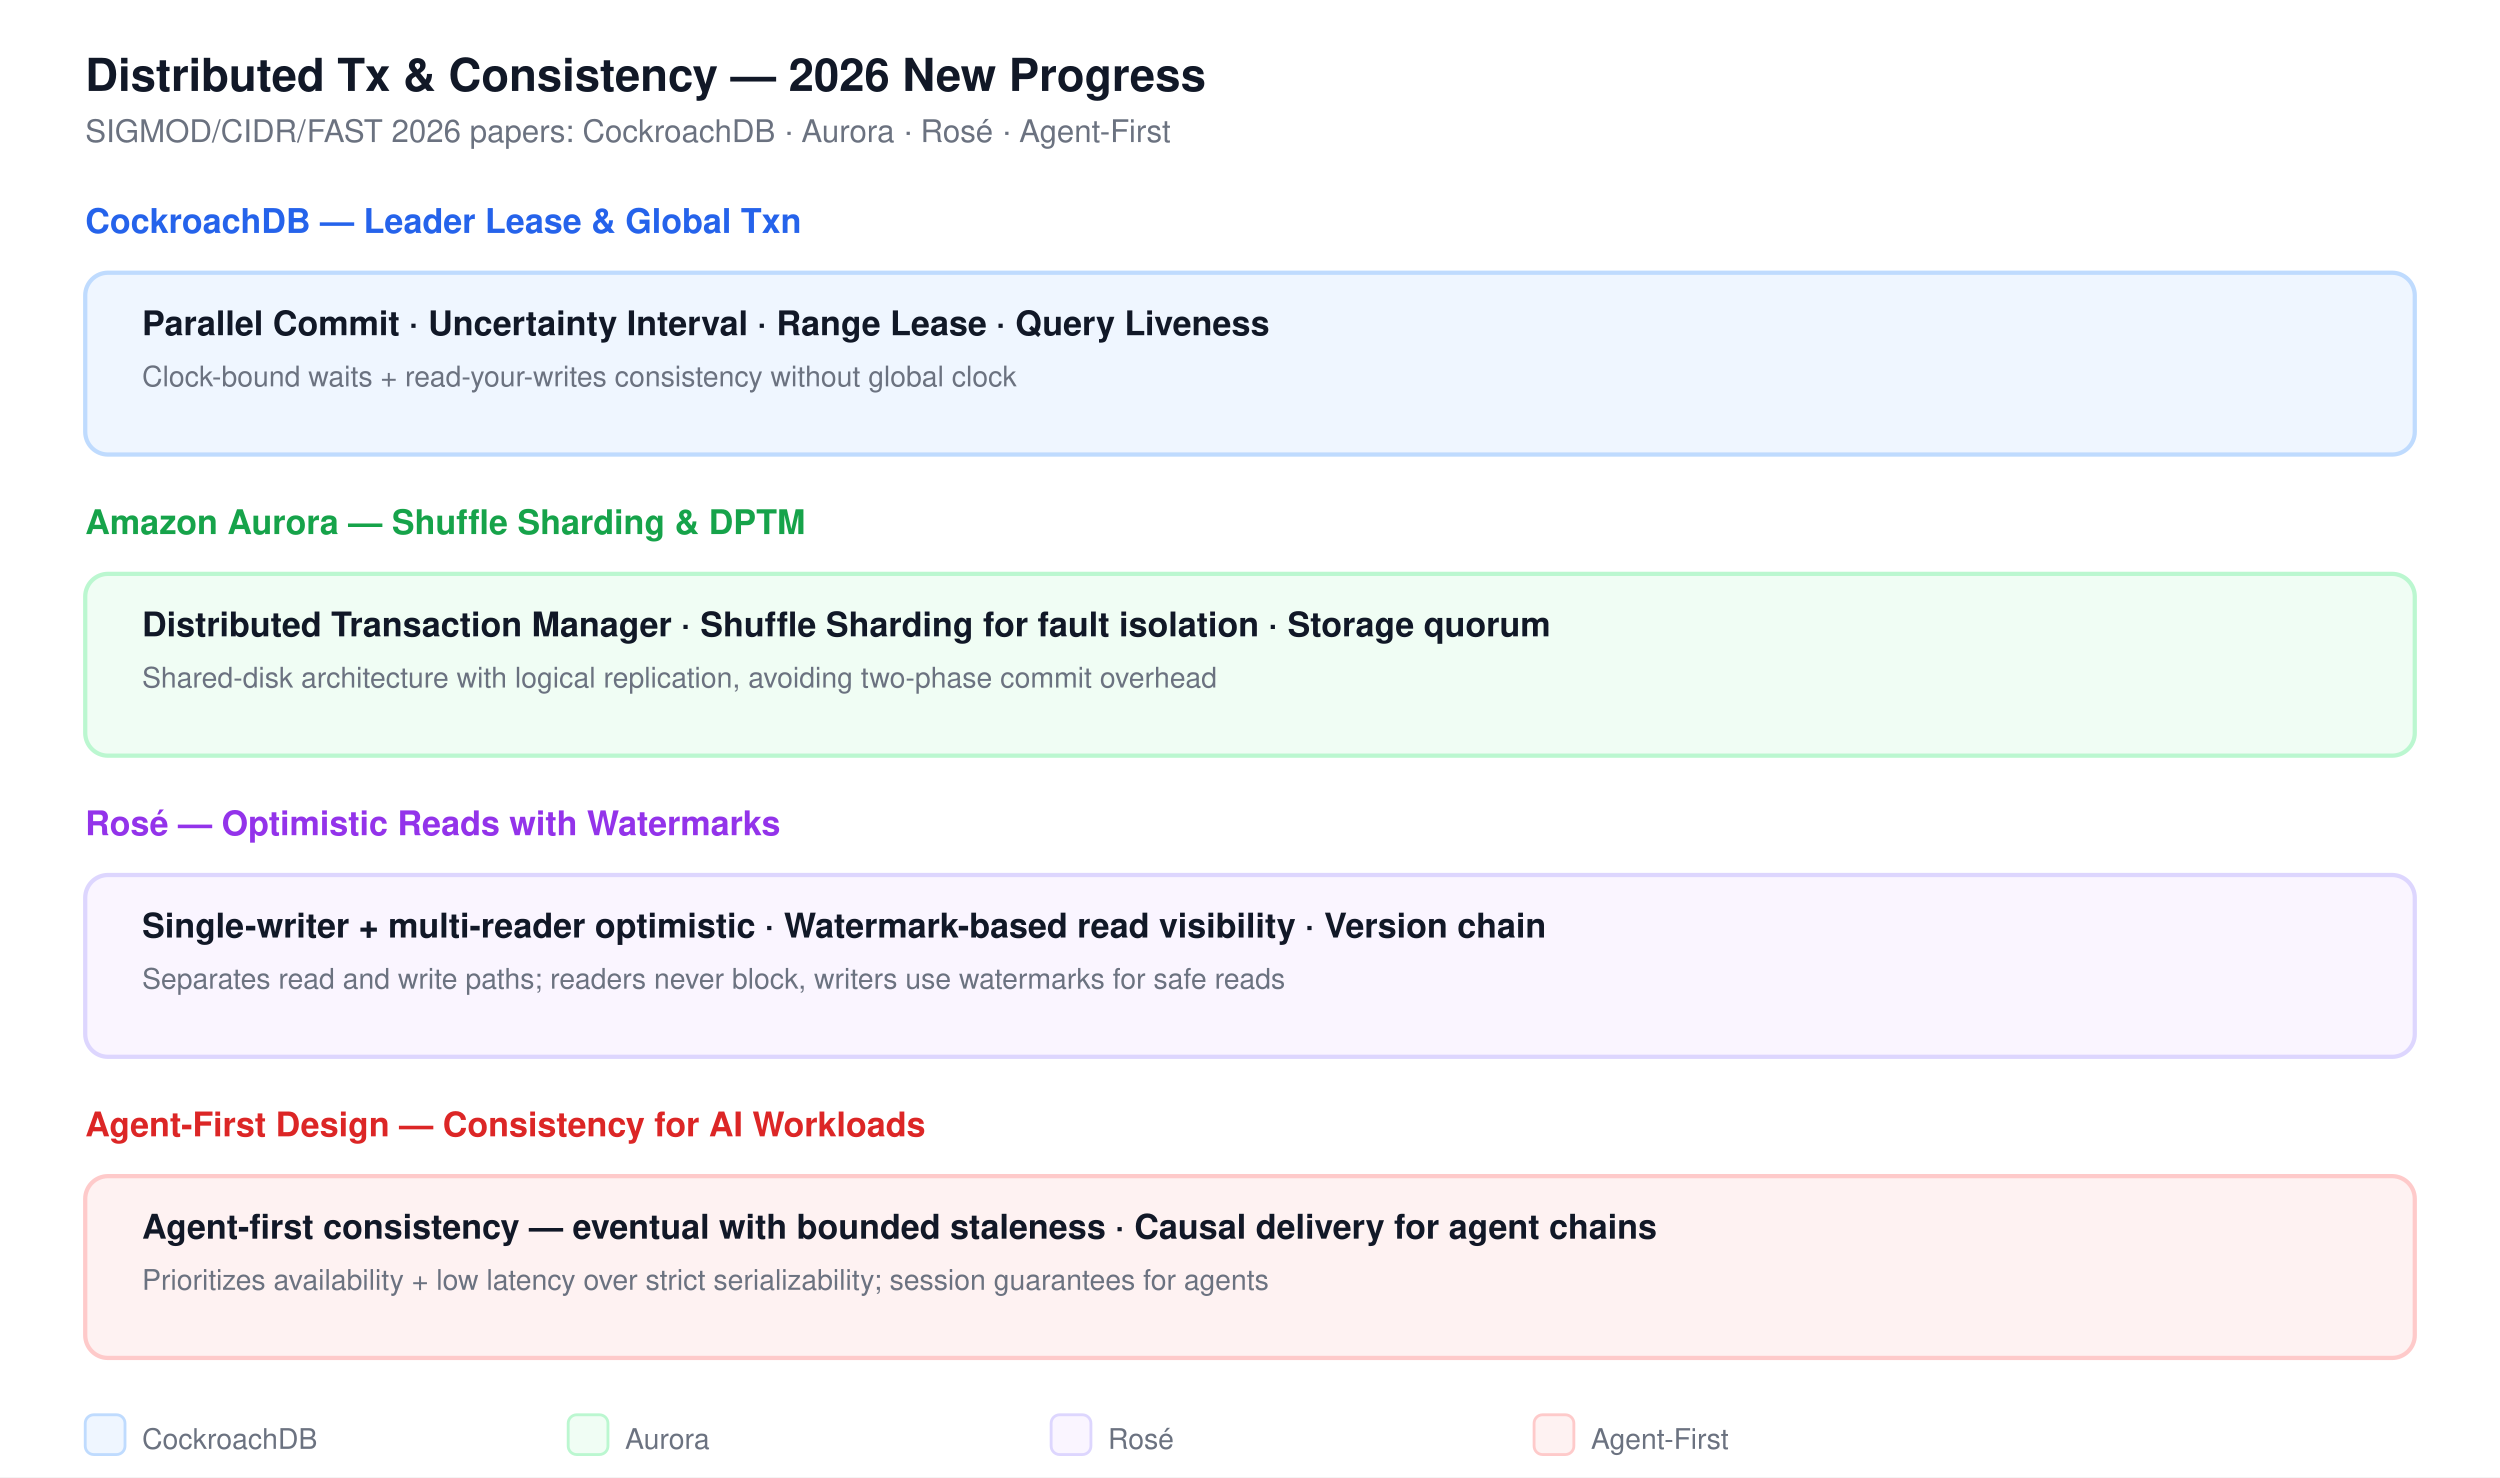
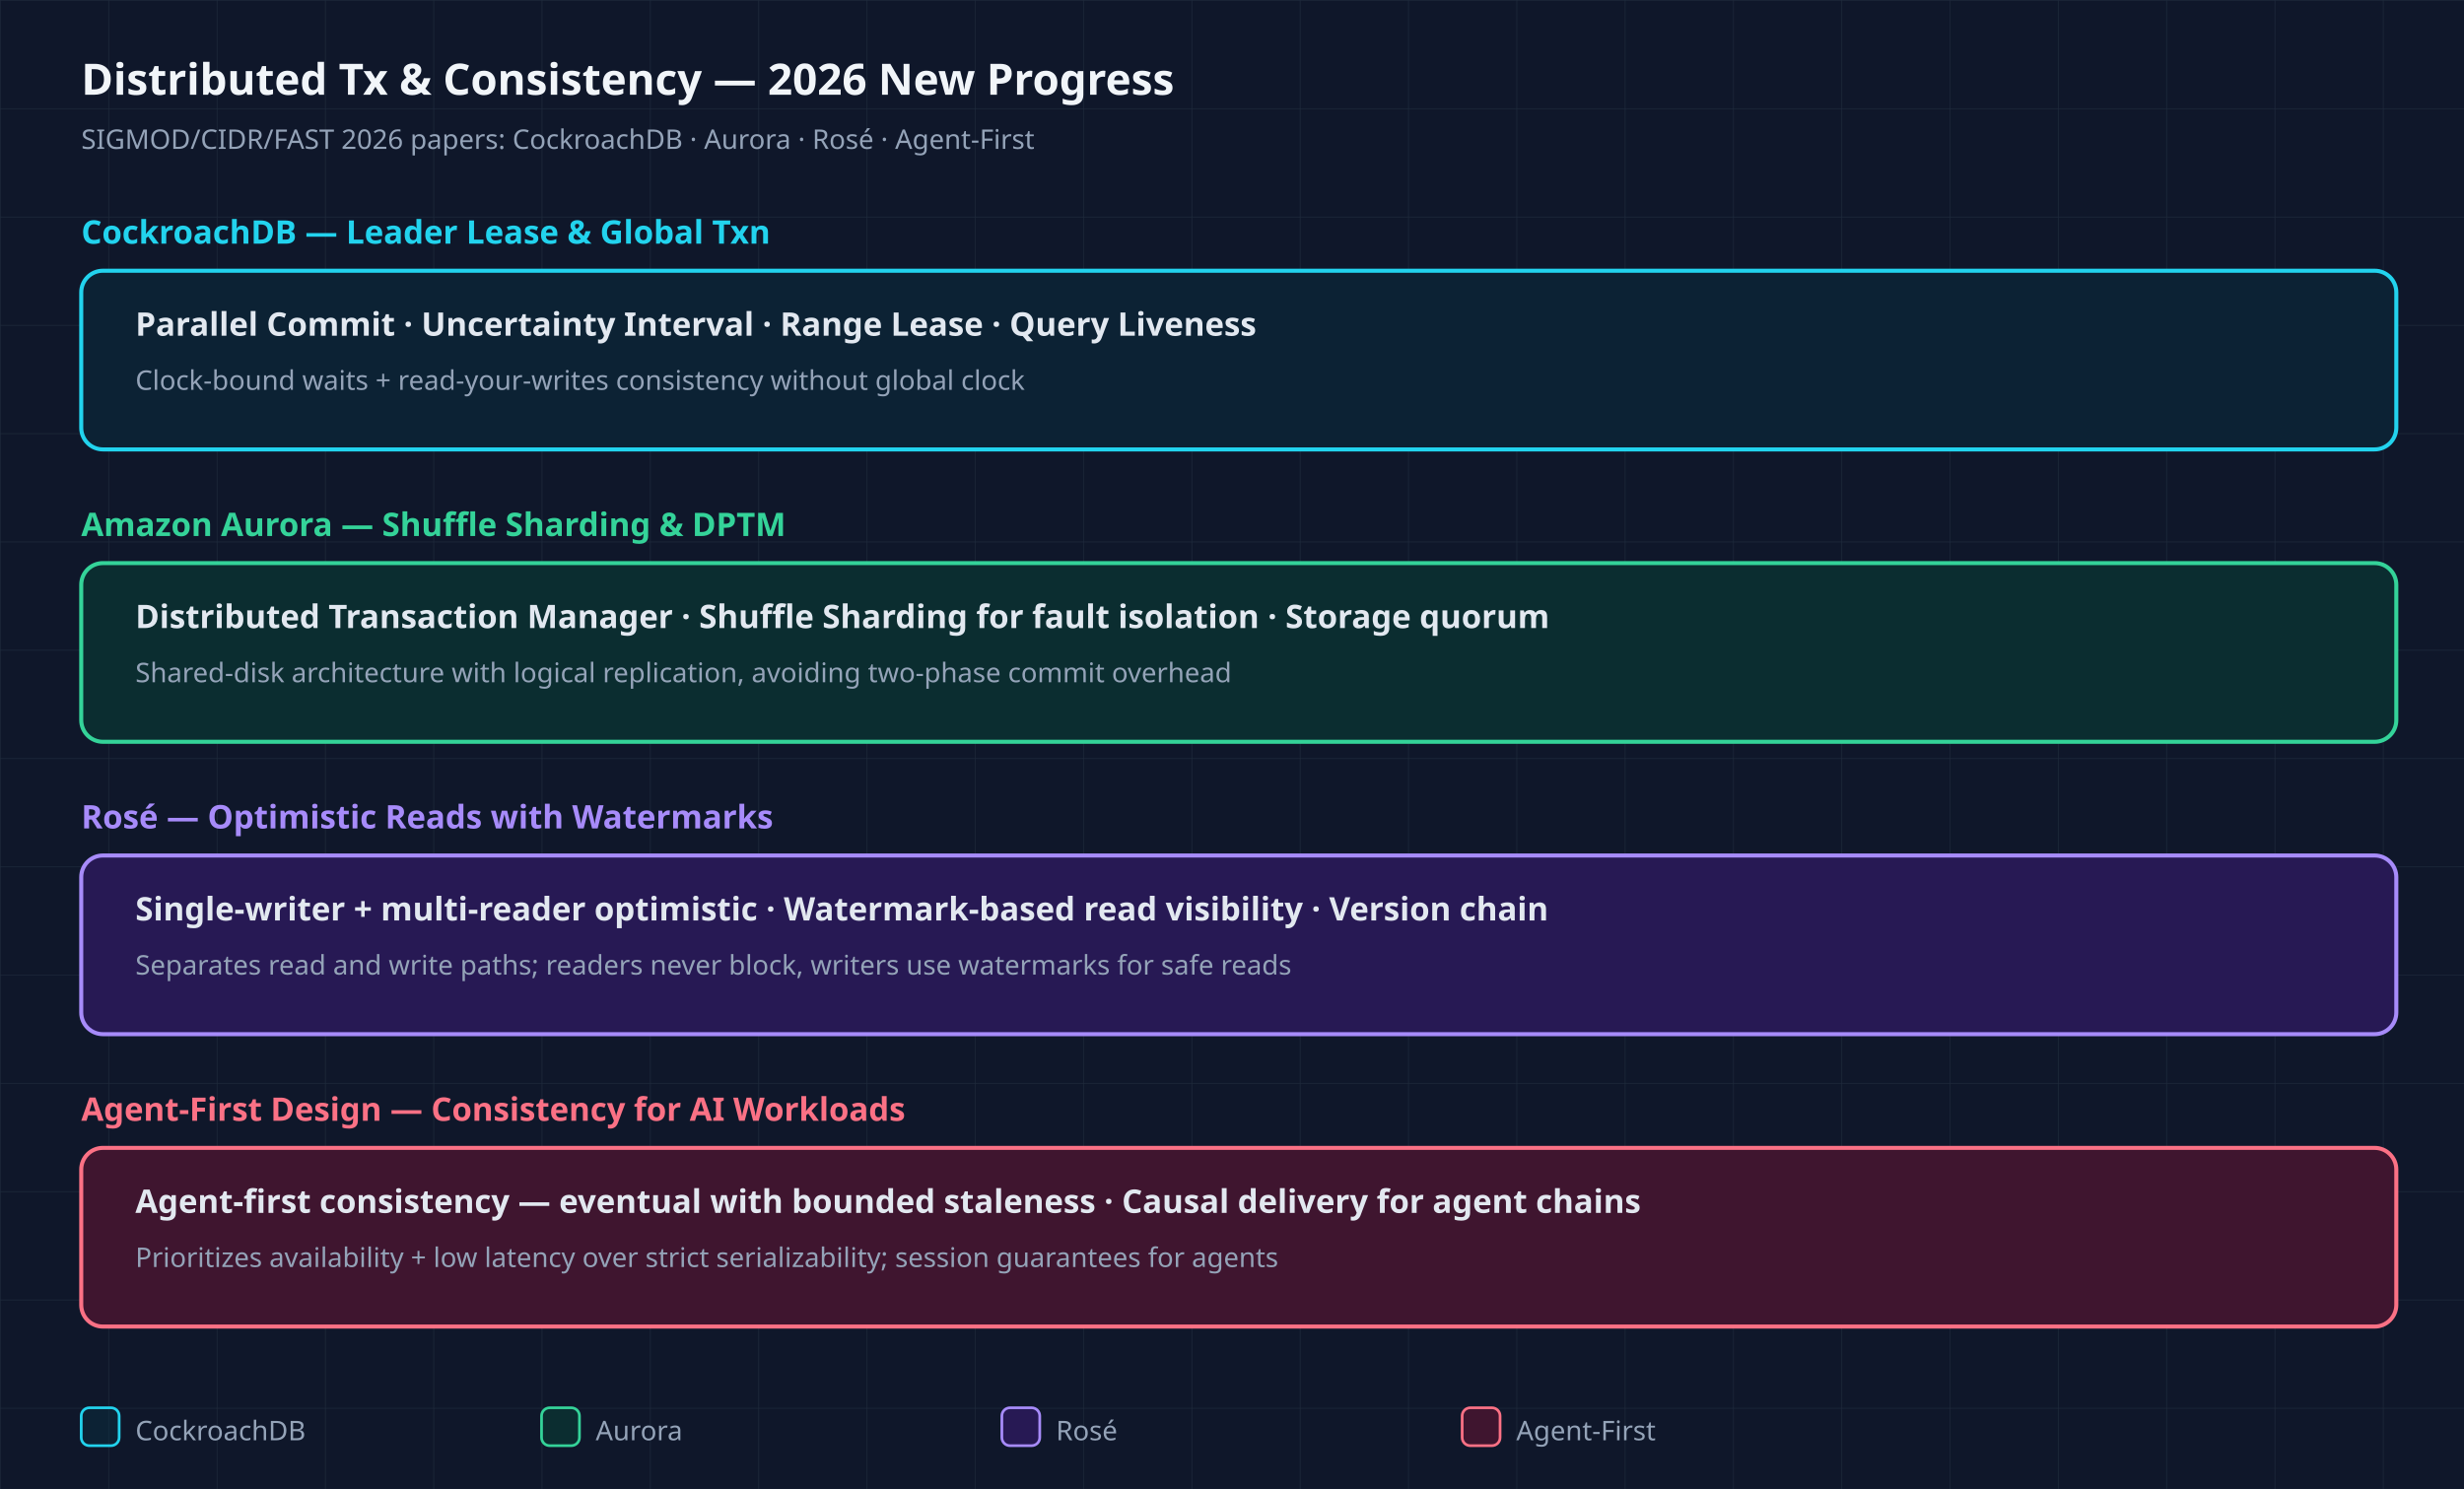
- <svg xmlns="http://www.w3.org/2000/svg" viewBox="0 0 880 520" width="880" height="520">
-   <style>
-     text { font-family: 'Helvetica Neue', Helvetica, Arial, 'PingFang SC', 'Microsoft YaHei', 'Microsoft JhengHei', 'SimHei', sans-serif; }
-   </style>
+ <svg xmlns="http://www.w3.org/2000/svg" viewBox="0 0 910 550">
  <defs>
-     <marker id="arrow-blue" markerWidth="10" markerHeight="7" refX="9" refY="3.5" orient="auto">
-       <polygon points="0 0, 10 3.5, 0 7" fill="#2563eb" />
+     <pattern id="grid" width="40" height="40" patternUnits="userSpaceOnUse">
+       <path d="M 40 0 L 0 0 0 40" fill="none" stroke="#1e293b" stroke-width="0.5" />
+     </pattern>
+     <marker id="arrow-cyan" markerWidth="10" markerHeight="7" refX="9" refY="3.5" orient="auto">
+       <polygon points="0 0, 10 3.5, 0 7" fill="#22d3ee" />
    </marker>
-     <marker id="arrow-green" markerWidth="10" markerHeight="7" refX="9" refY="3.5" orient="auto">
-       <polygon points="0 0, 10 3.5, 0 7" fill="#16a34a" />
+     <marker id="arrow-emerald" markerWidth="10" markerHeight="7" refX="9" refY="3.5" orient="auto">
+       <polygon points="0 0, 10 3.5, 0 7" fill="#34d399" />
    </marker>
-     <marker id="arrow-purple" markerWidth="10" markerHeight="7" refX="9" refY="3.5" orient="auto">
-       <polygon points="0 0, 10 3.5, 0 7" fill="#9333ea" />
+     <marker id="arrow-violet" markerWidth="10" markerHeight="7" refX="9" refY="3.5" orient="auto">
+       <polygon points="0 0, 10 3.5, 0 7" fill="#a78bfa" />
    </marker>
-     <marker id="arrow-red" markerWidth="10" markerHeight="7" refX="9" refY="3.5" orient="auto">
-       <polygon points="0 0, 10 3.5, 0 7" fill="#dc2626" />
+     <marker id="arrow-rose" markerWidth="10" markerHeight="7" refX="9" refY="3.5" orient="auto">
+       <polygon points="0 0, 10 3.5, 0 7" fill="#fb7185" />
    </marker>
  </defs>
-   <rect width="880" height="520" fill="#ffffff" />
-   <text x="30" y="32" fill="#111827" font-size="16" font-weight="700">Distributed Tx &amp; Consistency — 2026 New Progress</text>
-   <text x="30" y="50" fill="#6b7280" font-size="11">SIGMOD/CIDR/FAST 2026 papers: CockroachDB · Aurora · Rosé · Agent-First</text>
-   <text x="30" y="82" fill="#2563eb" font-size="12" font-weight="700">CockroachDB — Leader Lease &amp; Global Txn</text>
-   <rect x="30" y="96" width="820" height="64" rx="8" fill="#eff6ff" stroke="#bfdbfe" stroke-width="1.5" />
-   <text x="50" y="118" fill="#111827" font-size="12" font-weight="600">Parallel Commit · Uncertainty Interval · Range Lease · Query Liveness</text>
-   <text x="50" y="136" fill="#6b7280" font-size="10">Clock-bound waits + read-your-writes consistency without global clock</text>
-   <text x="30" y="188" fill="#16a34a" font-size="12" font-weight="700">Amazon Aurora — Shuffle Sharding &amp; DPTM</text>
-   <rect x="30" y="202" width="820" height="64" rx="8" fill="#f0fdf4" stroke="#bbf7d0" stroke-width="1.5" />
-   <text x="50" y="224" fill="#111827" font-size="12" font-weight="600">Distributed Transaction Manager · Shuffle Sharding for fault isolation · Storage quorum</text>
-   <text x="50" y="242" fill="#6b7280" font-size="10">Shared-disk architecture with logical replication, avoiding two-phase commit overhead</text>
-   <text x="30" y="294" fill="#9333ea" font-size="12" font-weight="700">Rosé — Optimistic Reads with Watermarks</text>
-   <rect x="30" y="308" width="820" height="64" rx="8" fill="#faf5ff" stroke="#ddd6fe" stroke-width="1.5" />
-   <text x="50" y="330" fill="#111827" font-size="12" font-weight="600">Single-writer + multi-reader optimistic · Watermark-based read visibility · Version chain</text>
-   <text x="50" y="348" fill="#6b7280" font-size="10">Separates read and write paths; readers never block, writers use watermarks for safe reads</text>
-   <text x="30" y="400" fill="#dc2626" font-size="12" font-weight="700">Agent-First Design — Consistency for AI Workloads</text>
-   <rect x="30" y="414" width="820" height="64" rx="8" fill="#fef2f2" stroke="#fecaca" stroke-width="1.5" />
-   <text x="50" y="436" fill="#111827" font-size="12" font-weight="600">Agent-first consistency — eventual with bounded staleness · Causal delivery for agent chains</text>
-   <text x="50" y="454" fill="#6b7280" font-size="10">Prioritizes availability + low latency over strict serializability; session guarantees for agents</text>
-   <g transform="translate(30, 498)">
-     <rect x="0" y="0" width="14" height="14" rx="3" fill="#eff6ff" stroke="#bfdbfe" stroke-width="1" />
-     <text x="20" y="12" fill="#6b7280" font-size="10">CockroachDB</text>
-     <rect x="170" y="0" width="14" height="14" rx="3" fill="#f0fdf4" stroke="#bbf7d0" stroke-width="1" />
-     <text x="190" y="12" fill="#6b7280" font-size="10">Aurora</text>
-     <rect x="340" y="0" width="14" height="14" rx="3" fill="#faf5ff" stroke="#ddd6fe" stroke-width="1" />
-     <text x="360" y="12" fill="#6b7280" font-size="10">Rosé</text>
-     <rect x="510" y="0" width="14" height="14" rx="3" fill="#fef2f2" stroke="#fecaca" stroke-width="1" />
-     <text x="530" y="12" fill="#6b7280" font-size="10">Agent-First</text>
+   <rect width="100%" height="100%" fill="#0f172a" />
+   <rect width="100%" height="100%" fill="url(#grid)" />
+   <text x="30" y="35" fill="#f1f5f9" font-family="'JetBrains Mono','Noto Sans SC','PingFang SC',sans-serif" font-size="16" font-weight="700">Distributed Tx &amp; Consistency — 2026 New Progress</text>
+   <text x="30" y="55" fill="#94a3b8" font-family="'JetBrains Mono','Noto Sans SC','PingFang SC',sans-serif" font-size="10">SIGMOD/CIDR/FAST 2026 papers: CockroachDB · Aurora · Rosé · Agent-First</text>
+   <text x="30" y="90" fill="#22d3ee" font-family="'JetBrains Mono','Noto Sans SC','PingFang SC',sans-serif" font-size="12" font-weight="700">CockroachDB — Leader Lease &amp; Global Txn</text>
+   <rect x="30" y="100" width="855" height="66" rx="8" fill="#0f172a" />
+   <rect x="30" y="100" width="855" height="66" rx="8" fill="rgba(8,51,68,0.4)" stroke="#22d3ee" stroke-width="1.5" />
+   <text x="50" y="124" fill="#e2e8f0" font-family="'JetBrains Mono','Noto Sans SC','PingFang SC',sans-serif" font-size="12" font-weight="600">Parallel Commit · Uncertainty Interval · Range Lease · Query Liveness</text>
+   <text x="50" y="144" fill="#94a3b8" font-family="'JetBrains Mono','Noto Sans SC','PingFang SC',sans-serif" font-size="10">Clock-bound waits + read-your-writes consistency without global clock</text>
+   <text x="30" y="198" fill="#34d399" font-family="'JetBrains Mono','Noto Sans SC','PingFang SC',sans-serif" font-size="12" font-weight="700">Amazon Aurora — Shuffle Sharding &amp; DPTM</text>
+   <rect x="30" y="208" width="855" height="66" rx="8" fill="#0f172a" />
+   <rect x="30" y="208" width="855" height="66" rx="8" fill="rgba(6,78,59,0.4)" stroke="#34d399" stroke-width="1.5" />
+   <text x="50" y="232" fill="#e2e8f0" font-family="'JetBrains Mono','Noto Sans SC','PingFang SC',sans-serif" font-size="12" font-weight="600">Distributed Transaction Manager · Shuffle Sharding for fault isolation · Storage quorum</text>
+   <text x="50" y="252" fill="#94a3b8" font-family="'JetBrains Mono','Noto Sans SC','PingFang SC',sans-serif" font-size="10">Shared-disk architecture with logical replication, avoiding two-phase commit overhead</text>
+   <text x="30" y="306" fill="#a78bfa" font-family="'JetBrains Mono','Noto Sans SC','PingFang SC',sans-serif" font-size="12" font-weight="700">Rosé — Optimistic Reads with Watermarks</text>
+   <rect x="30" y="316" width="855" height="66" rx="8" fill="#0f172a" />
+   <rect x="30" y="316" width="855" height="66" rx="8" fill="rgba(76,29,149,0.4)" stroke="#a78bfa" stroke-width="1.5" />
+   <text x="50" y="340" fill="#e2e8f0" font-family="'JetBrains Mono','Noto Sans SC','PingFang SC',sans-serif" font-size="12" font-weight="600">Single-writer + multi-reader optimistic · Watermark-based read visibility · Version chain</text>
+   <text x="50" y="360" fill="#94a3b8" font-family="'JetBrains Mono','Noto Sans SC','PingFang SC',sans-serif" font-size="10">Separates read and write paths; readers never block, writers use watermarks for safe reads</text>
+   <text x="30" y="414" fill="#fb7185" font-family="'JetBrains Mono','Noto Sans SC','PingFang SC',sans-serif" font-size="12" font-weight="700">Agent-First Design — Consistency for AI Workloads</text>
+   <rect x="30" y="424" width="855" height="66" rx="8" fill="#0f172a" />
+   <rect x="30" y="424" width="855" height="66" rx="8" fill="rgba(136,19,55,0.4)" stroke="#fb7185" stroke-width="1.5" />
+   <text x="50" y="448" fill="#e2e8f0" font-family="'JetBrains Mono','Noto Sans SC','PingFang SC',sans-serif" font-size="12" font-weight="600">Agent-first consistency — eventual with bounded staleness · Causal delivery for agent chains</text>
+   <text x="50" y="468" fill="#94a3b8" font-family="'JetBrains Mono','Noto Sans SC','PingFang SC',sans-serif" font-size="10">Prioritizes availability + low latency over strict serializability; session guarantees for agents</text>
+   <g transform="translate(30, 520)">
+     <rect x="0" y="0" width="14" height="14" rx="3" fill="rgba(8,51,68,0.4)" stroke="#22d3ee" stroke-width="1" />
+     <text x="20" y="12" fill="#94a3b8" font-family="'JetBrains Mono','Noto Sans SC','PingFang SC',sans-serif" font-size="10">CockroachDB</text>
+     <rect x="170" y="0" width="14" height="14" rx="3" fill="rgba(6,78,59,0.4)" stroke="#34d399" stroke-width="1" />
+     <text x="190" y="12" fill="#94a3b8" font-family="'JetBrains Mono','Noto Sans SC','PingFang SC',sans-serif" font-size="10">Aurora</text>
+     <rect x="340" y="0" width="14" height="14" rx="3" fill="rgba(76,29,149,0.4)" stroke="#a78bfa" stroke-width="1" />
+     <text x="360" y="12" fill="#94a3b8" font-family="'JetBrains Mono','Noto Sans SC','PingFang SC',sans-serif" font-size="10">Rosé</text>
+     <rect x="510" y="0" width="14" height="14" rx="3" fill="rgba(136,19,55,0.4)" stroke="#fb7185" stroke-width="1" />
+     <text x="530" y="12" fill="#94a3b8" font-family="'JetBrains Mono','Noto Sans SC','PingFang SC',sans-serif" font-size="10">Agent-First</text>
  </g>
</svg>
